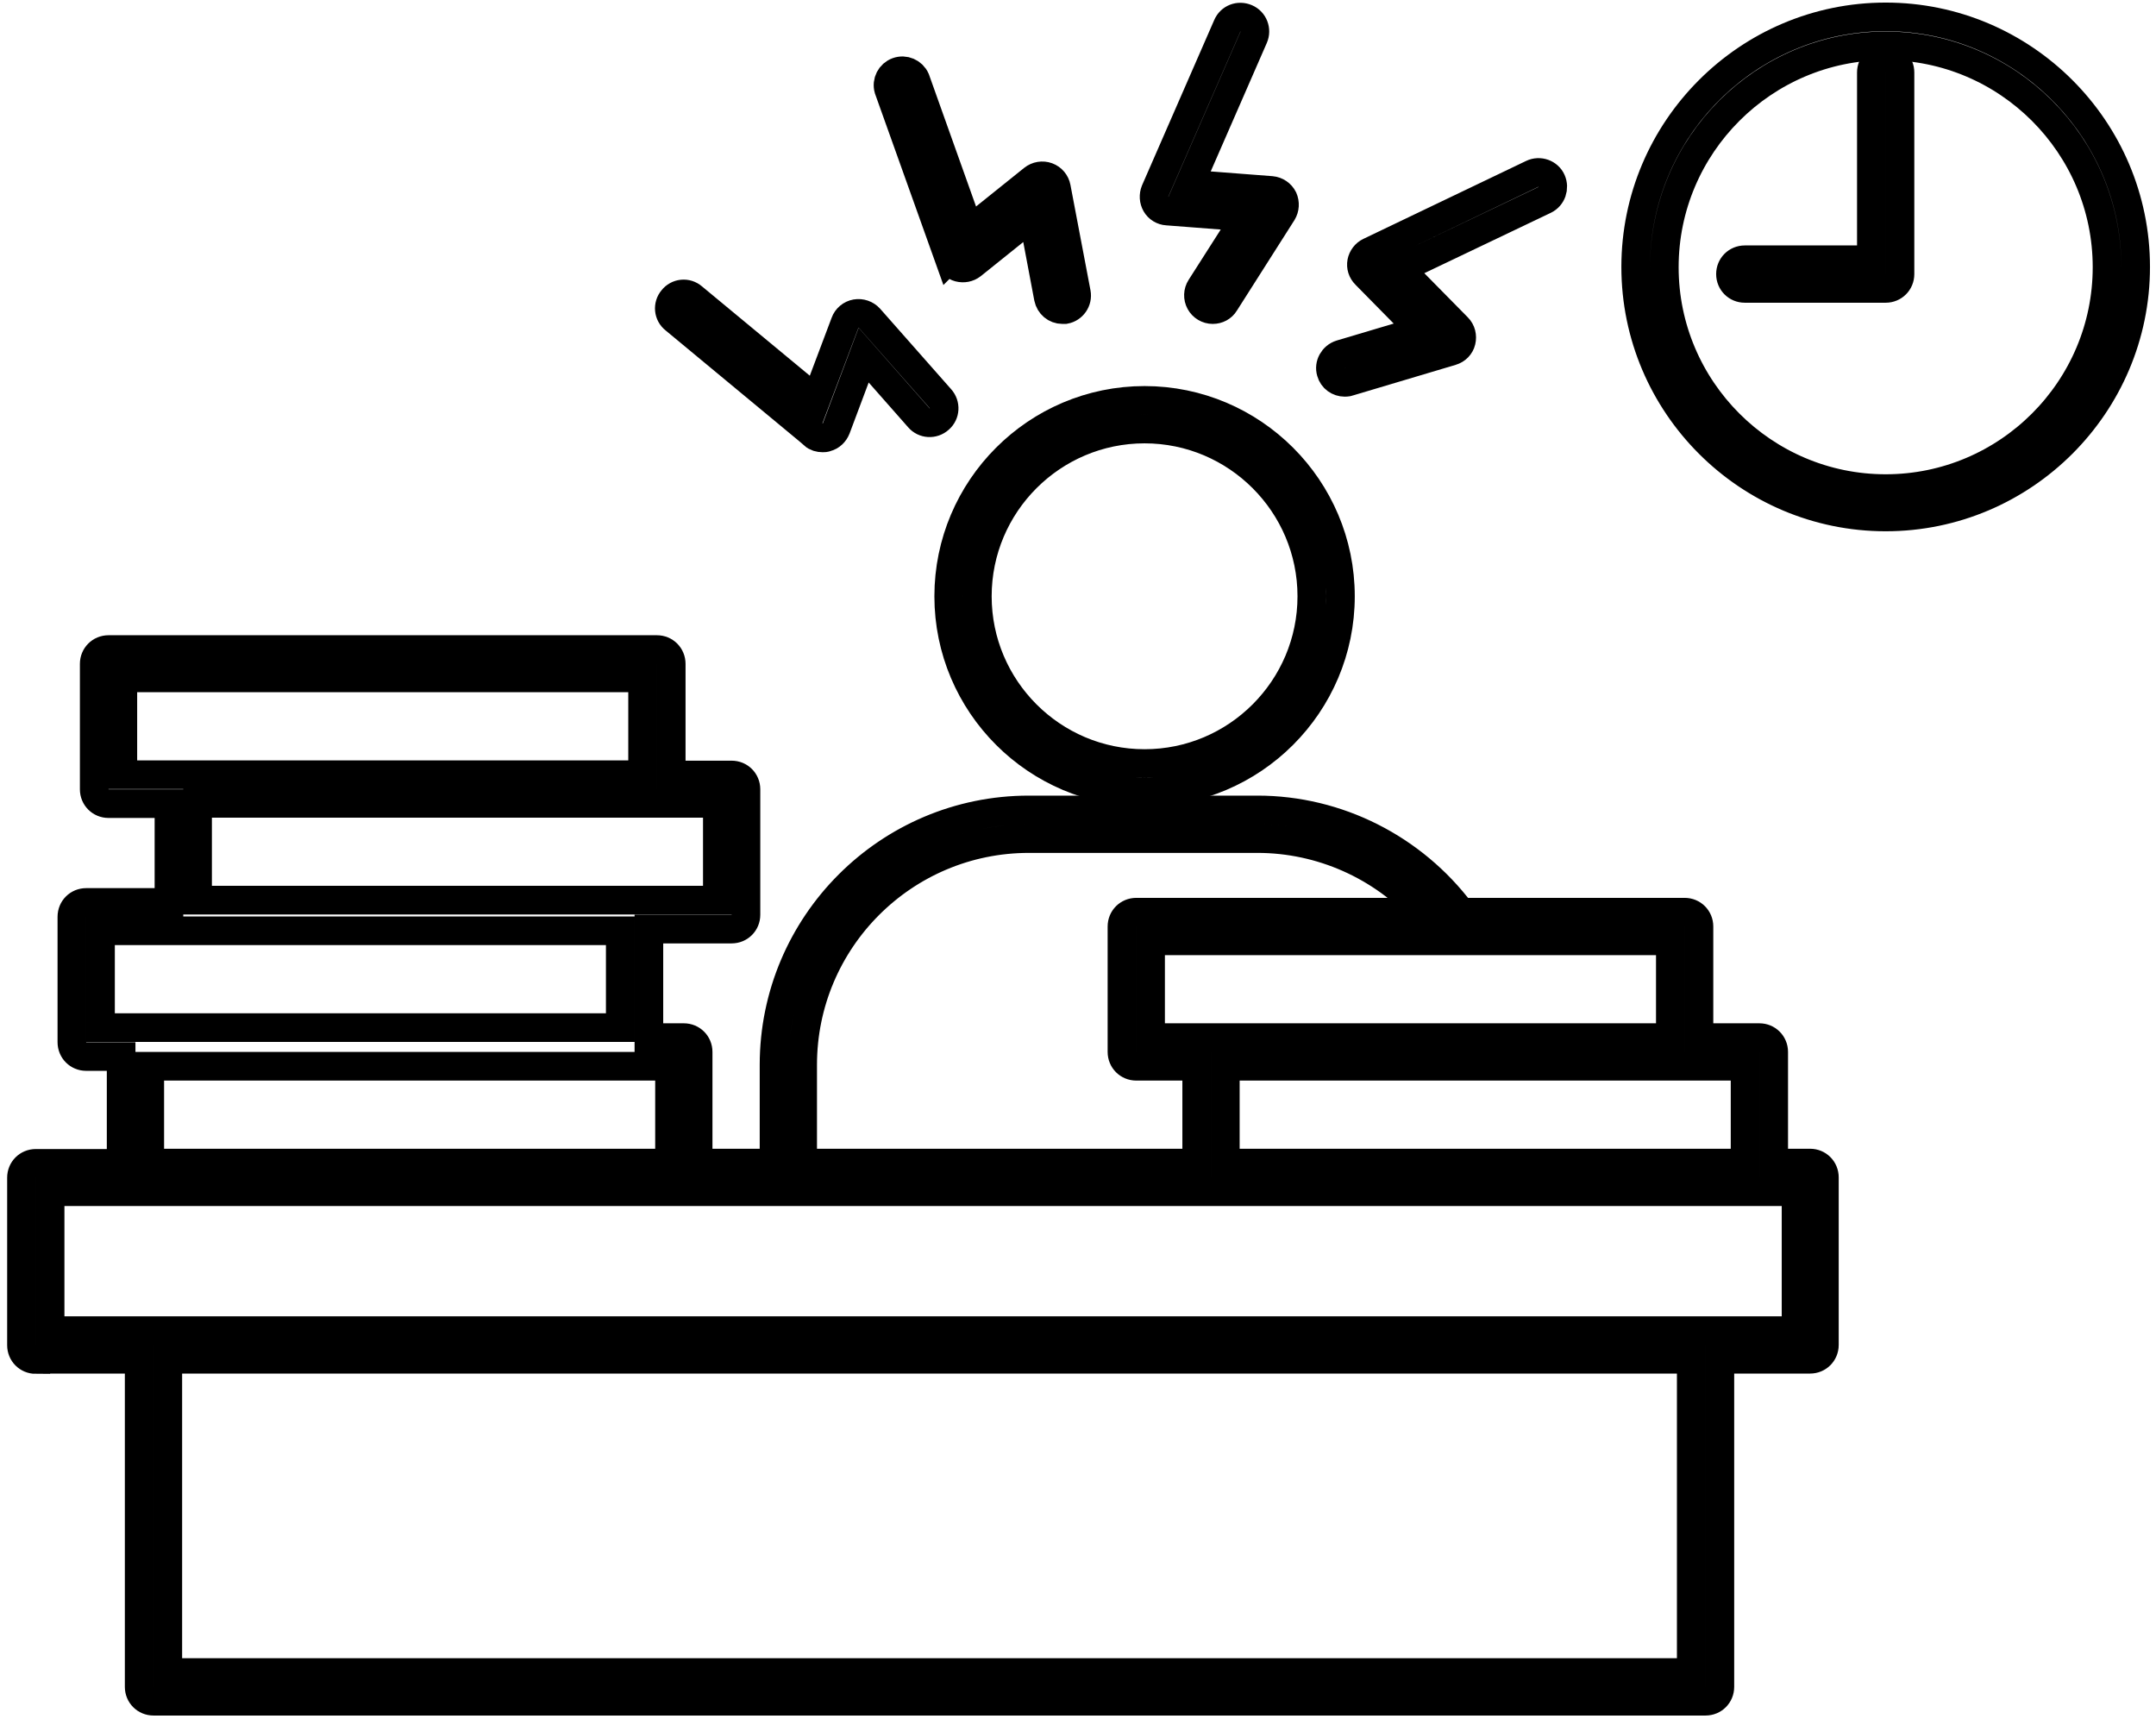
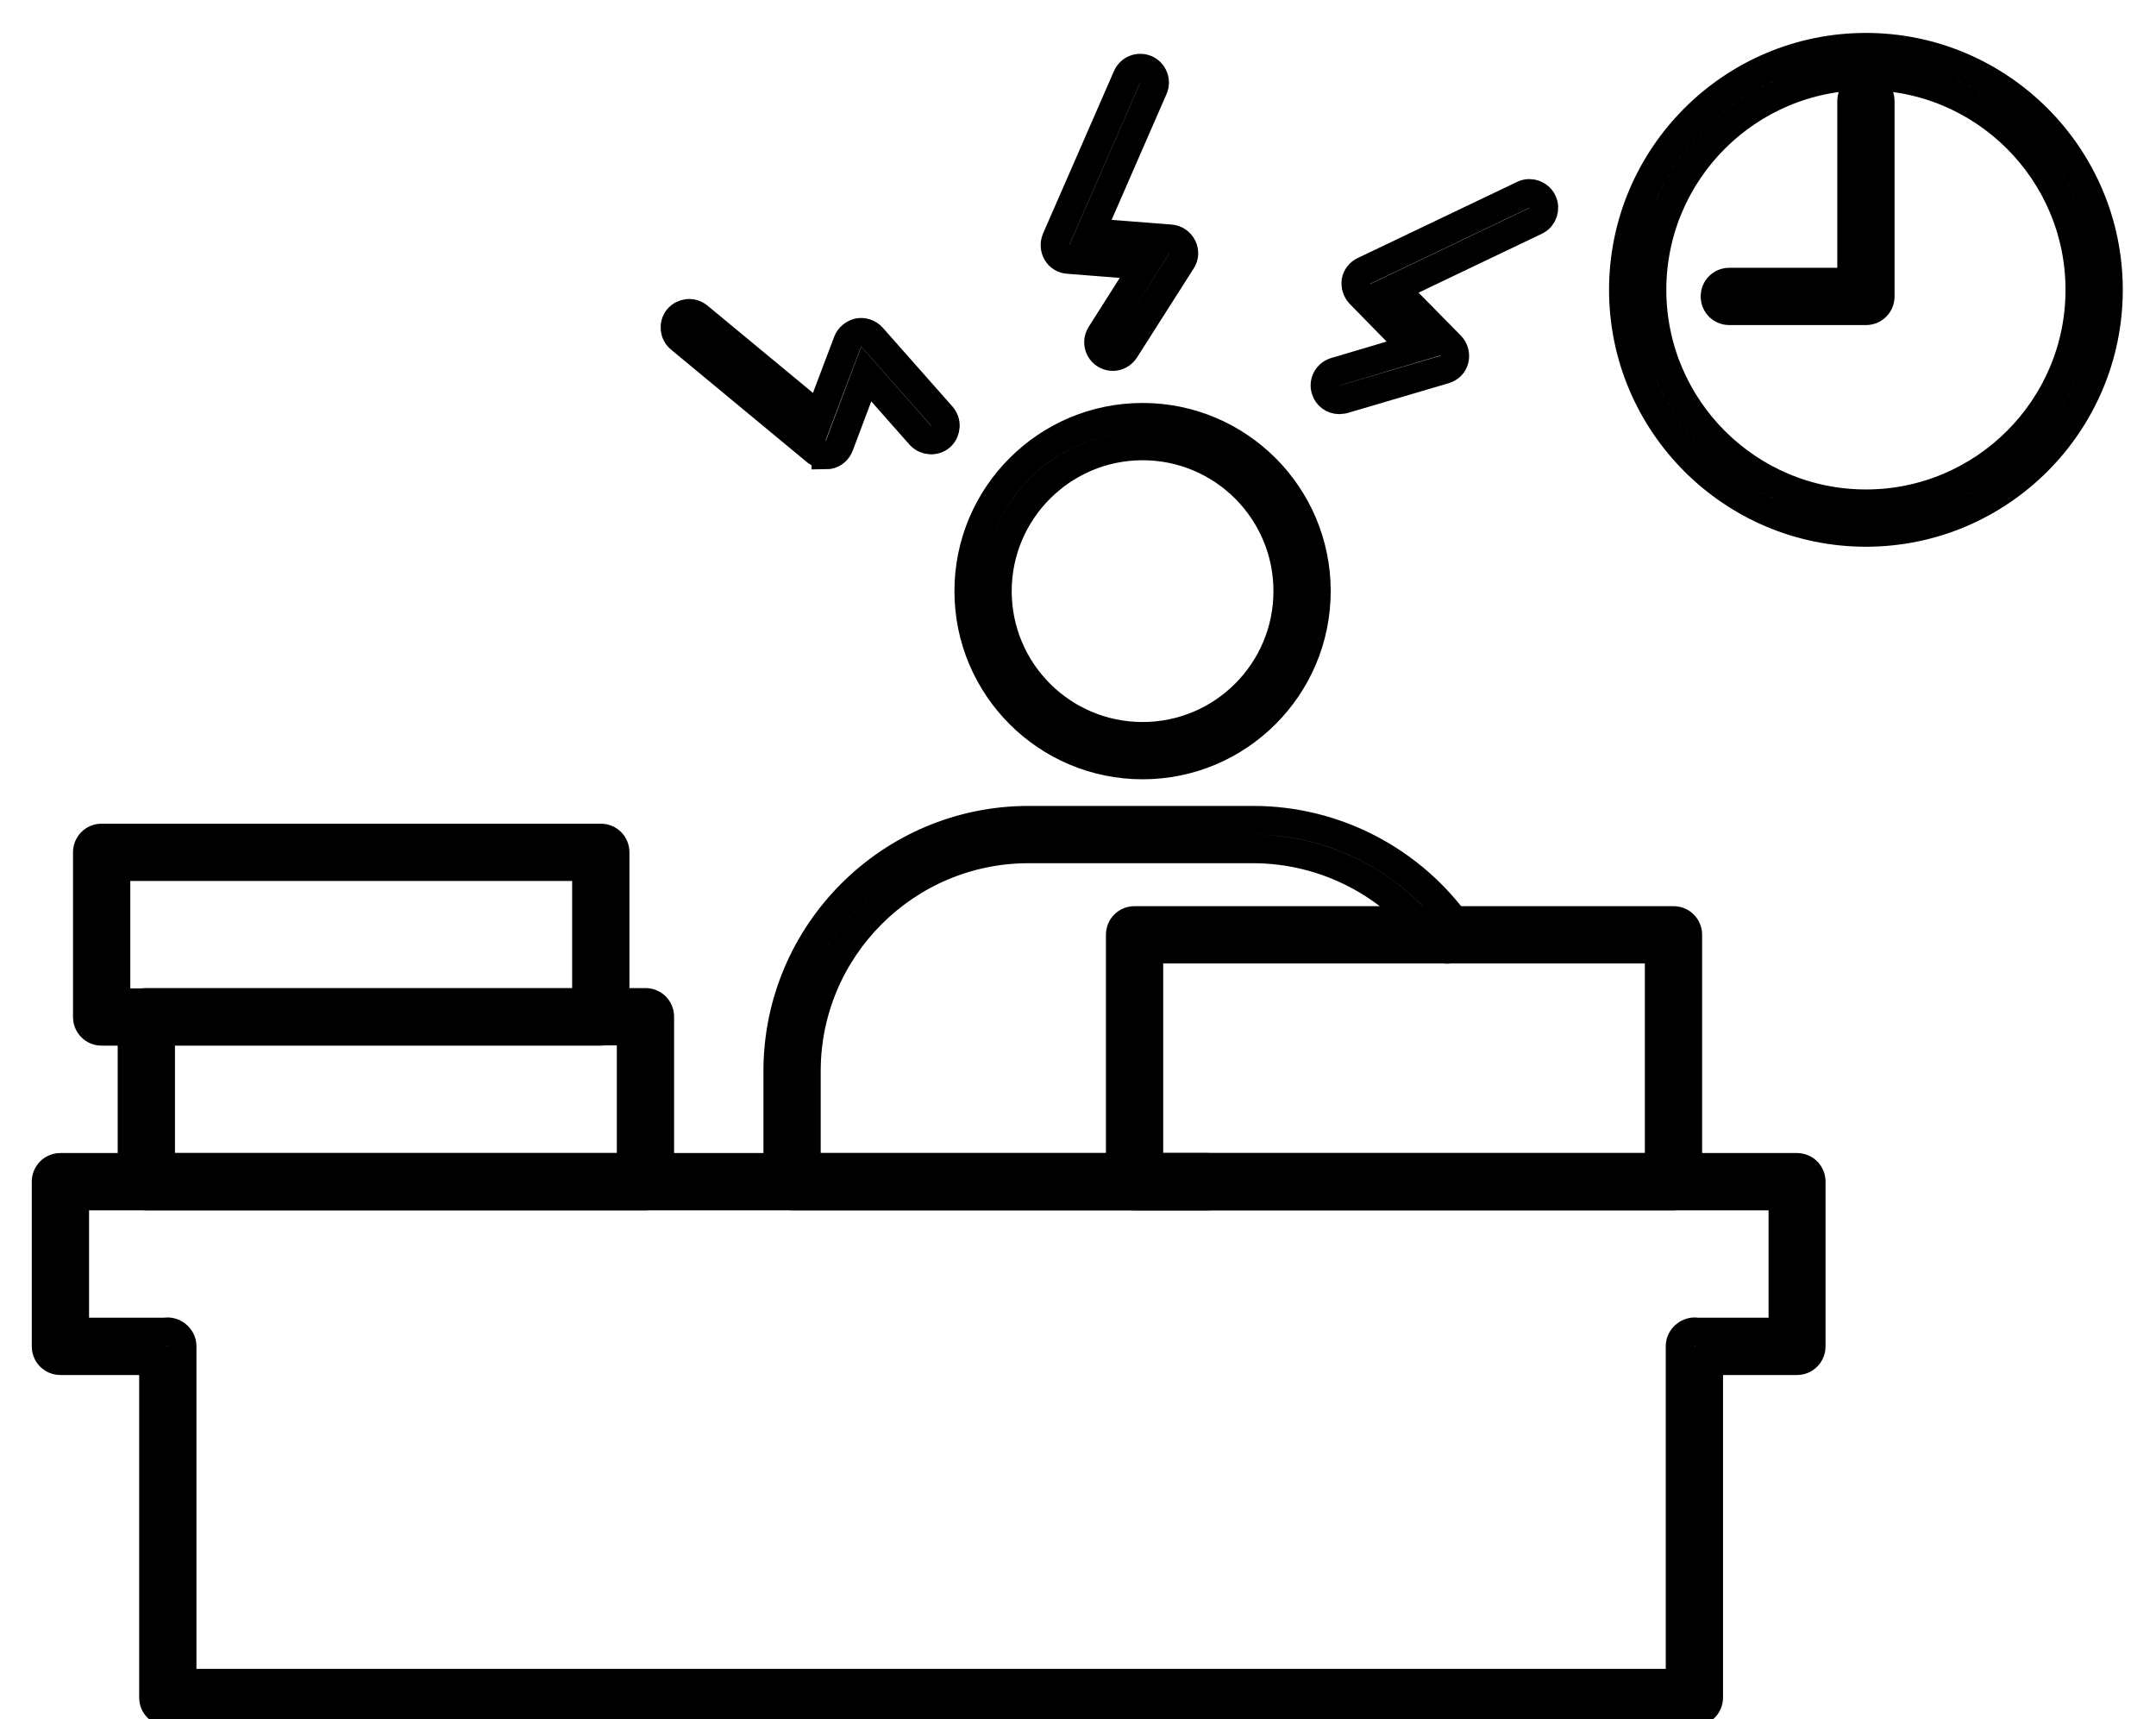
<svg xmlns="http://www.w3.org/2000/svg" viewBox="0 0 75.29 60" class="icon" fill="none" stroke="currentColor" role="presentation" alt="">
-   <path d="M1.25 47.46h3.61V58.9c0 .28.22.5.5.5h54.2c.28 0 .5-.22.5-.5V47.46h3.15c.28 0 .5-.22.5-.5v-5.85c0-.28-.22-.5-.5-.5h-1.27v-3.88c0-.28-.22-.5-.5-.5h-2.11v-3.88c0-.28-.22-.5-.5-.5h-7.81c-1.68-2.23-4.31-3.57-7.11-3.57h-7.98c-4.91 0-8.9 3.99-8.9 8.9v3.43h-2.65v-3.88c0-.28-.22-.5-.5-.5h-1.22v-3.79h2.89c.28 0 .5-.22.5-.5v-4.38c0-.28-.22-.5-.5-.5h-2.11v-3.88c0-.28-.22-.5-.5-.5H3.79c-.28 0-.5.22-.5.5v4.38c0 .28.22.5.5.5H5.9v3.45H3.01c-.28 0-.5.22-.5.5v4.38c0 .28.22.5.5.5h1.22v3.73H1.25c-.28 0-.5.22-.5.5v5.85c0 .28.22.5.5.5ZM59.06 58.4H5.86V47.46h53.2zm1.88-17.79H42.79v-3.38h18.15zm-2.61-4.38H40.18v-3.38h18.15zm-30.3.95c0-4.36 3.54-7.9 7.9-7.9h7.98c2.23 0 4.34.95 5.82 2.57H39.68c-.28 0-.5.22-.5.5v4.38c0 .28.22.5.5.5h2.11v3.38H28.03zM4.29 23.67h18.15v3.38H4.29zm18.65 4.38h2.11v3.38H6.9v-3.38zM3.51 32.5h18.15v3.38H3.51zm1.72 4.73h18.15v3.38H5.23zm-3.48 4.38h60.97v4.85H1.75z" />
-   <path d="M33.13 20.82c0 3.77 3.07 6.84 6.84 6.84s6.84-3.07 6.84-6.84-3.07-6.84-6.84-6.84-6.84 3.07-6.84 6.84m6.84-5.84c3.22 0 5.84 2.62 5.84 5.84s-2.62 5.84-5.84 5.84-5.84-2.62-5.84-5.84 2.62-5.84 5.84-5.84M65.85 18.05c4.81 0 8.73-3.92 8.73-8.73S70.66.59 65.85.59s-8.73 3.92-8.73 8.73 3.92 8.73 8.73 8.73m0-16.45c4.26 0 7.73 3.47 7.73 7.73s-3.47 7.73-7.73 7.73-7.73-3.47-7.73-7.73 3.47-7.73 7.73-7.73" />
-   <path d="M60.93 10.07h4.92c.28 0 .5-.22.5-.5V2.53c0-.28-.22-.5-.5-.5s-.5.22-.5.5v6.54h-4.42c-.28 0-.5.22-.5.5s.22.5.5.5M28.41 15.18c.09.08.2.11.32.11.04 0 .09 0 .13-.02.16-.04.28-.16.34-.31l.96-2.56 1.93 2.19c.18.21.5.23.71.04.21-.18.23-.5.04-.71l-2.48-2.81a.52.52 0 0 0-.47-.16c-.17.03-.32.15-.38.32l-1.01 2.68-4.31-3.57a.486.486 0 0 0-.7.07c-.18.21-.15.53.07.7l4.85 4.02ZM33.16 9.03c.05.15.18.27.33.31.16.04.32.01.45-.09l2.13-1.71.54 2.86c.05.24.25.41.49.41h.09c.27-.05.45-.31.4-.58l-.7-3.68a.5.5 0 0 0-.32-.38.51.51 0 0 0-.49.08l-2.23 1.79-1.88-5.27a.501.501 0 0 0-.94.34l2.12 5.93ZM40.77 7.37l2.73.21-1.57 2.46a.5.5 0 0 0 .42.77c.17 0 .33-.08.42-.23l2.01-3.16c.09-.15.1-.33.03-.49a.51.51 0 0 0-.41-.28l-2.86-.22 2.24-5.13c.11-.25 0-.55-.26-.66s-.55 0-.66.26l-2.52 5.77c-.06.15-.05.32.03.46s.23.23.39.24ZM46.96 13.35s.1 0 .14-.02l3.59-1.07c.17-.05.3-.18.34-.35s0-.35-.13-.48l-2.01-2.04 5.05-2.41c.25-.12.35-.42.24-.67s-.42-.36-.67-.24l-5.68 2.72c-.15.07-.25.21-.28.36-.03.16.02.32.14.44l1.92 1.95-2.79.83c-.26.08-.42.36-.34.62.06.22.26.36.48.36" />
+   <path d="M58.44 41.76H39.62c-.28 0-.5-.22-.5-.5v-8.62c0-.28.22-.5.5-.5h18.82c.28 0 .5.22.5.5v8.62c0 .28-.22.5-.5.5m-18.32-1h17.82v-7.62H40.12zM20.98 36.01H3.55c-.28 0-.5-.22-.5-.5v-5.75c0-.28.22-.5.5-.5h17.43c.28 0 .5.22.5.5v5.75c0 .28-.22.5-.5.5m-16.93-1h16.43v-4.75H4.05z" />
+   <path d="M22.54 41.76H5.11c-.28 0-.5-.22-.5-.5V35.5c0-.28.22-.5.5-.5h17.43c.28 0 .5.22.5.5v5.76c0 .28-.22.5-.5.5m-16.93-1h16.43V36H5.61z" />
+   <path d="M59.17 59.77H5.86c-.28 0-.5-.22-.5-.5V47.51H2.11c-.28 0-.5-.22-.5-.5v-5.75c0-.28.22-.5.5-.5h60.64c.28 0 .5.22.5.5v5.75c0 .28-.22.5-.5.5h-3.08v11.76c0 .28-.22.5-.5.5m-52.81-1h52.31V47c0-.31.31-.55.6-.49h2.99v-4.75H2.61v4.75h3.15c.29-.06.6.18.6.49z" />
+   <path d="M42.18 41.76H27.66c-.28 0-.5-.22-.5-.5V37.4c0-4.83 3.93-8.76 8.76-8.76h7.85c2.84 0 5.52 1.39 7.17 3.72.16.23.11.54-.12.7a.51.51 0 0 1-.7-.12 7.8 7.8 0 0 0-6.35-3.3h-7.85c-4.28 0-7.76 3.48-7.76 7.76v3.36h14.02c.28 0 .5.22.5.5s-.22.5-.5.5M39.9 26.71c-3.35 0-6.07-2.72-6.07-6.07s2.72-6.07 6.07-6.07 6.07 2.72 6.07 6.07-2.72 6.07-6.07 6.07m0-11.14c-2.79 0-5.07 2.27-5.07 5.07a5.07 5.07 0 1 0 5.07-5.07M65.16 18.59c-4.67 0-8.47-3.8-8.47-8.47s3.8-8.47 8.47-8.47 8.47 3.8 8.47 8.47-3.8 8.47-8.47 8.47m0-15.94c-4.12 0-7.47 3.35-7.47 7.47s3.35 7.47 7.47 7.47 7.47-3.35 7.47-7.47-3.35-7.47-7.47-7.47" />
+   <path d="M65.16 10.85h-4.77c-.28 0-.5-.22-.5-.5s.22-.5.5-.5h4.27V3.53c0-.28.22-.5.5-.5s.5.22.5.5v6.82c0 .28-.22.5-.5.5M28.84 15.88c-.12 0-.23-.04-.32-.11l-4.77-3.95a.504.504 0 0 1-.07-.7c.18-.21.49-.24.7-.07l4.23 3.5.99-2.62c.06-.16.21-.28.38-.32.17-.03.35.03.47.16l2.44 2.76c.18.21.16.52-.04.71-.21.18-.52.16-.71-.04l-1.89-2.14-.94 2.5c-.06.15-.18.27-.34.31-.04.01-.09.02-.13.02ZM38.86 12.45a.5.5 0 0 1-.42-.77l1.53-2.41-2.67-.21c-.16-.01-.31-.1-.39-.24s-.09-.31-.03-.46l2.48-5.68c.11-.25.4-.37.66-.26.25.11.37.41.26.66l-2.2 5.04 2.8.22c.17.01.33.12.41.28s.07.34-.03.49l-1.98 3.11c-.1.15-.26.23-.42.23M46.77 13.96c-.22 0-.42-.14-.48-.36-.08-.26.07-.54.34-.62l2.73-.81-1.87-1.91a.55.55 0 0 1-.14-.44.49.49 0 0 1 .28-.36l5.59-2.67a.504.504 0 0 1 .43.91l-4.96 2.37 1.97 2c.12.12.17.31.13.48s-.17.3-.34.35l-3.53 1.04s-.09.02-.14.02Z" />
</svg>
